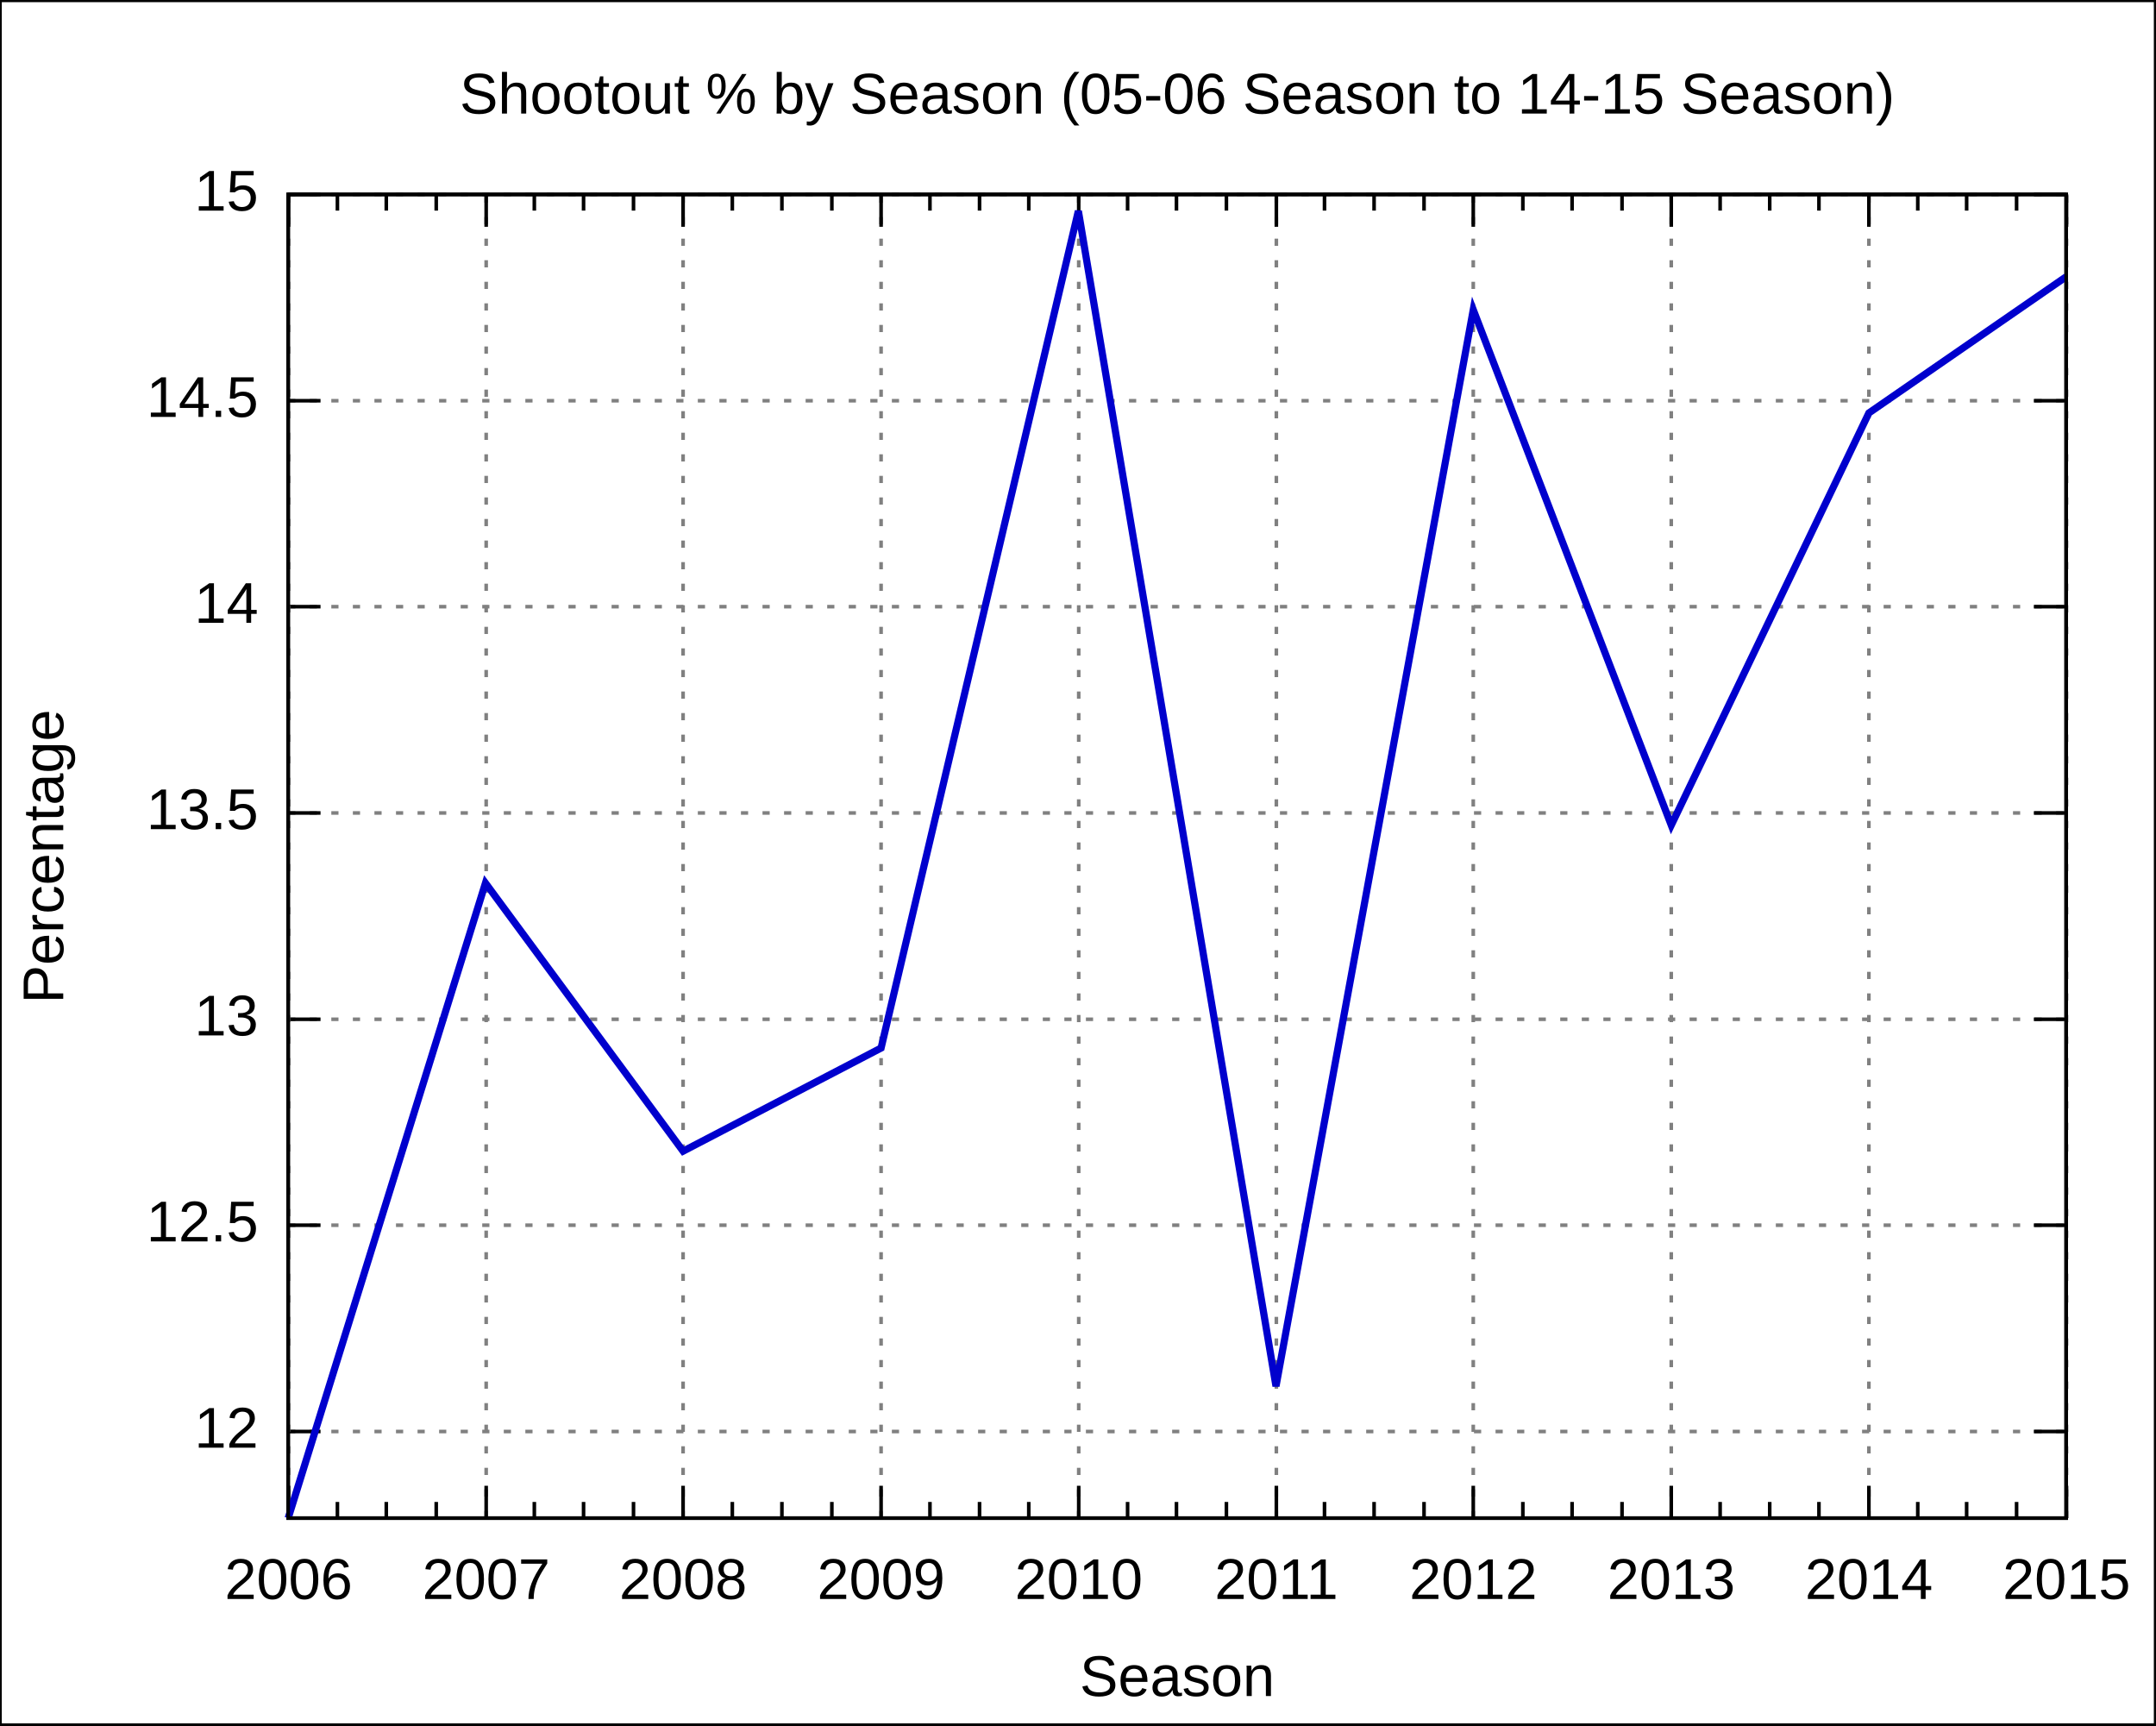
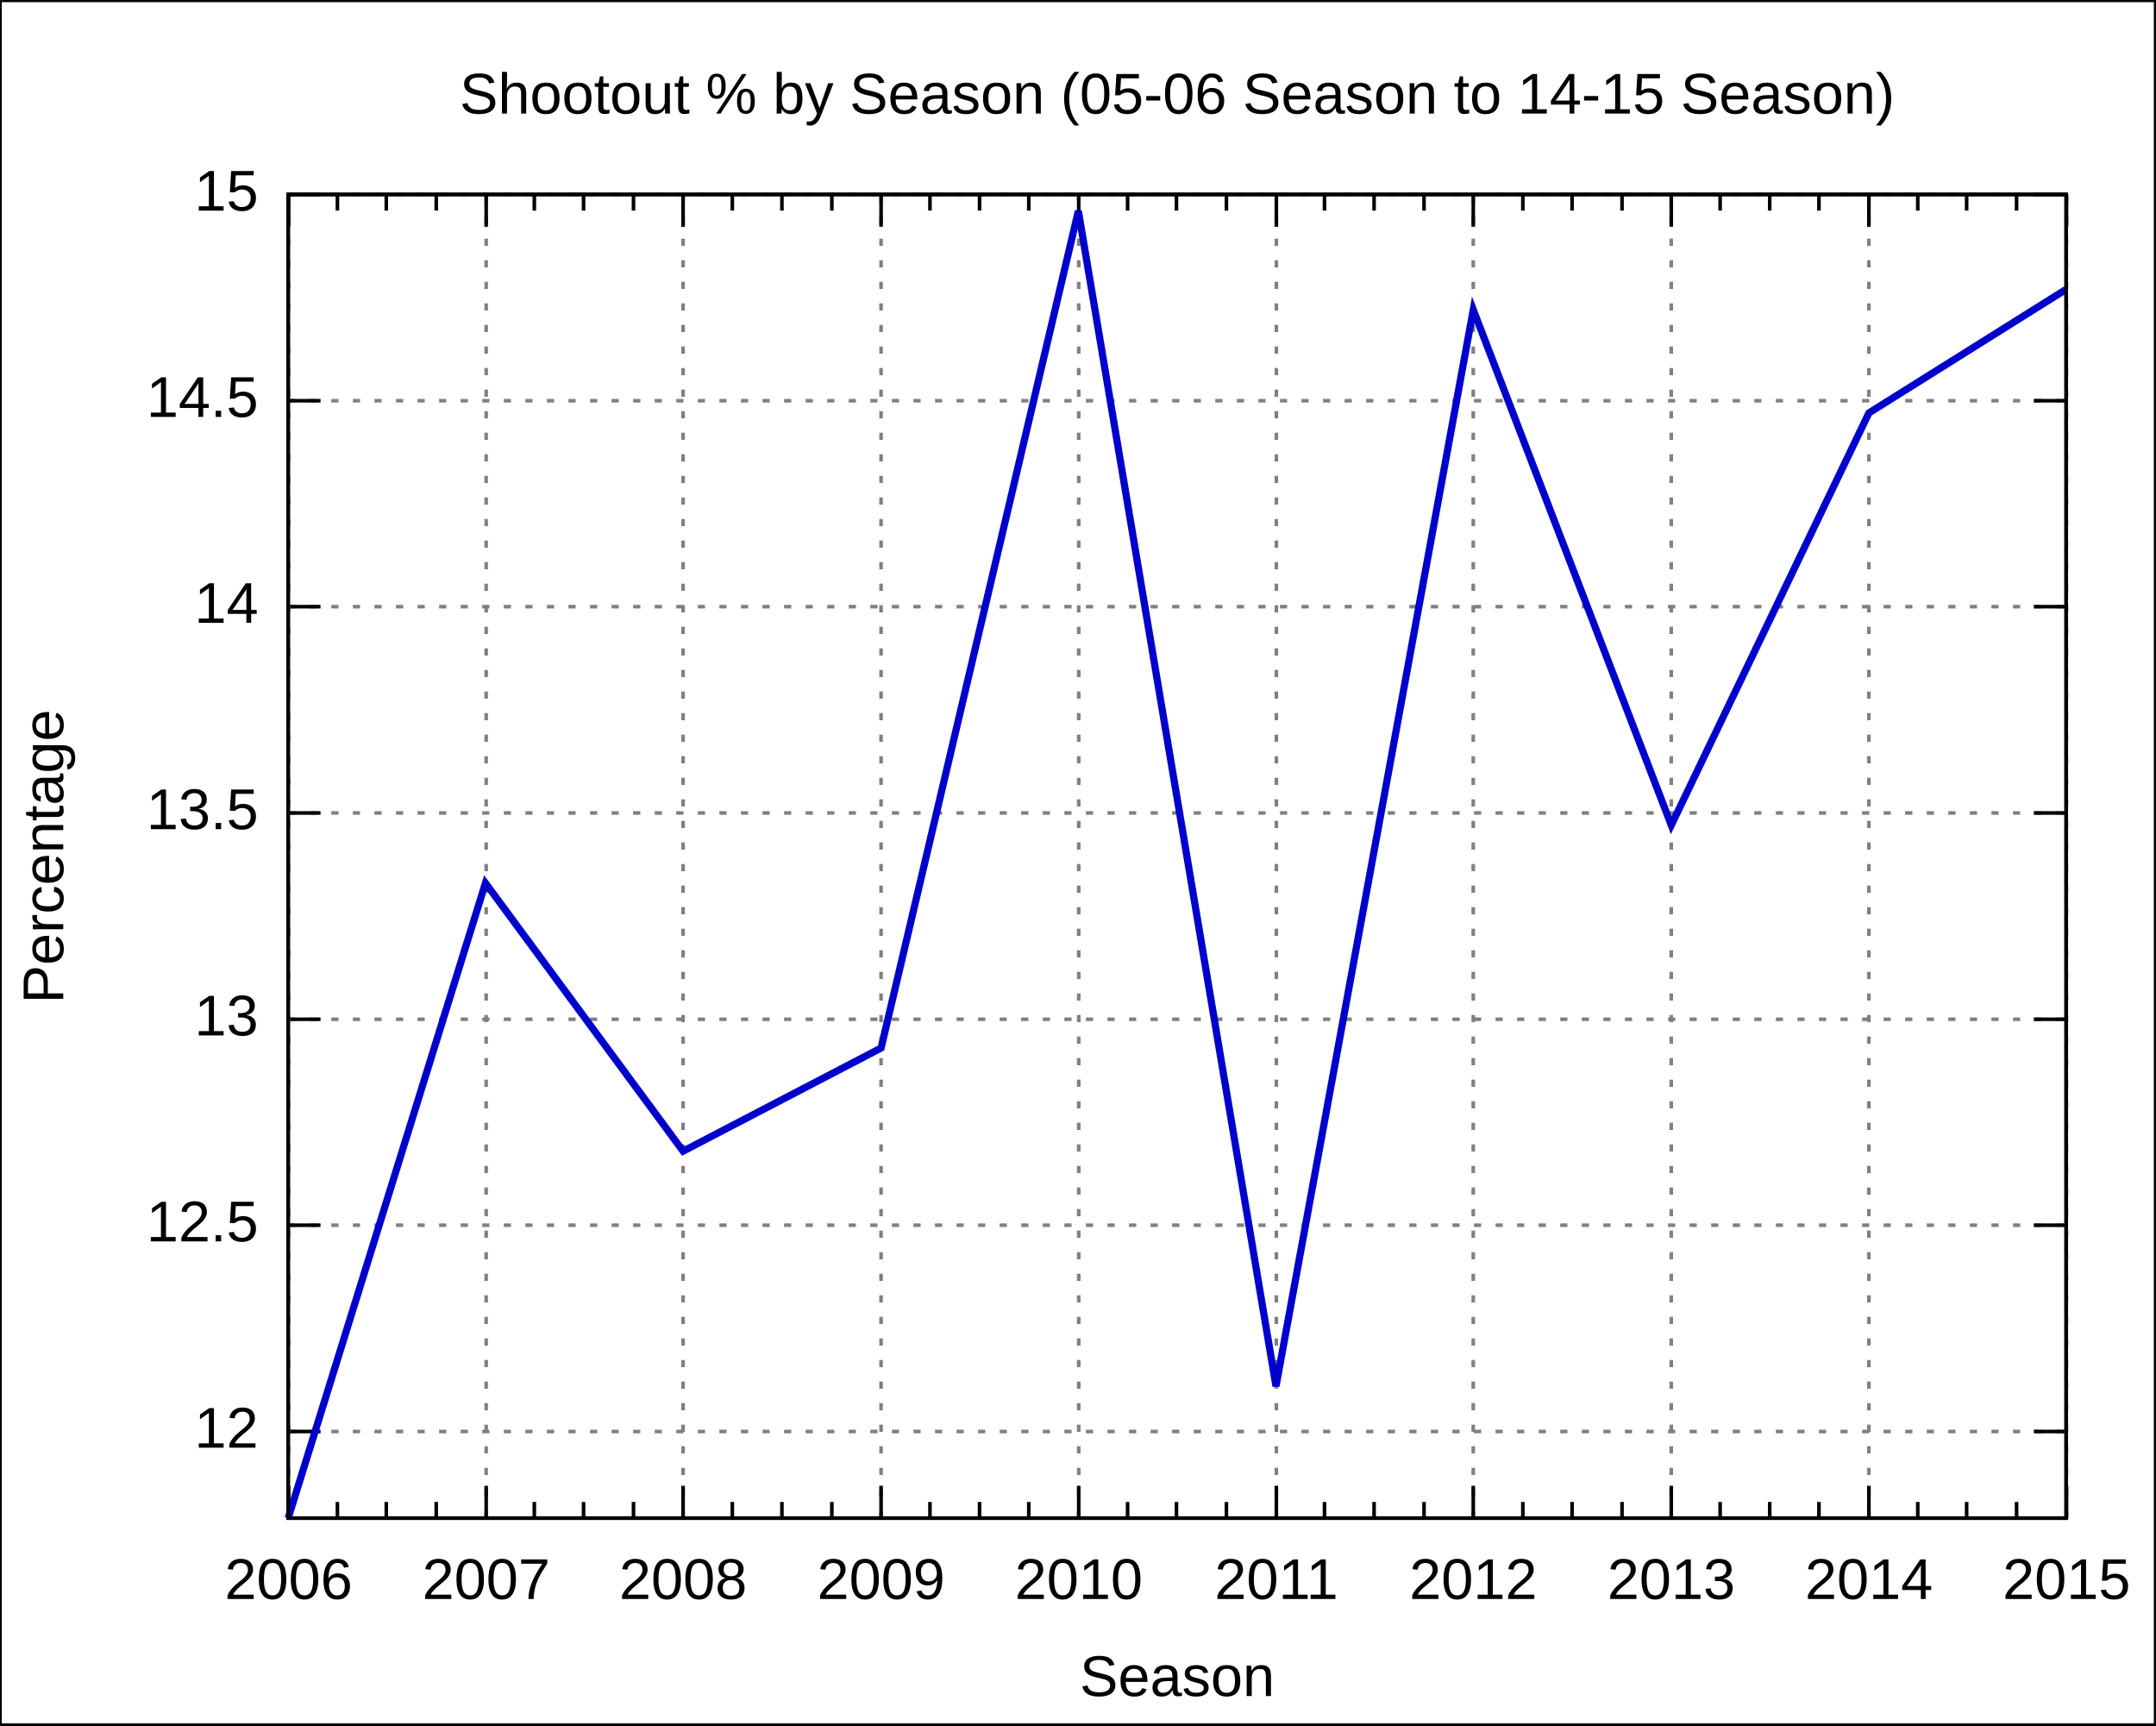
<svg xmlns="http://www.w3.org/2000/svg" xmlns:xlink="http://www.w3.org/1999/xlink" width="600" height="480" viewBox="0 0 600 480">
  <g id="gnuplot_canvas">
    <rect x="0" y="0" width="600" height="480" fill="none" />
    <defs>
      <circle id="gpDot" r="0.5" stroke-width="0.5" />
      <path id="gpPt0" stroke-width="0.222" stroke="currentColor" d="M-1,0 h2 M0,-1 v2" />
      <path id="gpPt1" stroke-width="0.222" stroke="currentColor" d="M-1,-1 L1,1 M1,-1 L-1,1" />
      <path id="gpPt2" stroke-width="0.222" stroke="currentColor" d="M-1,0 L1,0 M0,-1 L0,1 M-1,-1 L1,1 M-1,1 L1,-1" />
      <rect id="gpPt3" stroke-width="0.222" stroke="currentColor" x="-1" y="-1" width="2" height="2" />
      <rect id="gpPt4" stroke-width="0.222" stroke="currentColor" fill="currentColor" x="-1" y="-1" width="2" height="2" />
      <circle id="gpPt5" stroke-width="0.222" stroke="currentColor" cx="0" cy="0" r="1" />
      <use xlink:href="#gpPt5" id="gpPt6" fill="currentColor" stroke="none" />
      <path id="gpPt7" stroke-width="0.222" stroke="currentColor" d="M0,-1.33 L-1.33,0.67 L1.33,0.67 z" />
      <use xlink:href="#gpPt7" id="gpPt8" fill="currentColor" stroke="none" />
      <use xlink:href="#gpPt7" id="gpPt9" stroke="currentColor" transform="rotate(180)" />
      <use xlink:href="#gpPt9" id="gpPt10" fill="currentColor" stroke="none" />
      <use xlink:href="#gpPt3" id="gpPt11" stroke="currentColor" transform="rotate(45)" />
      <use xlink:href="#gpPt11" id="gpPt12" fill="currentColor" stroke="none" />
    </defs>
    <g style="fill:none; color:white; stroke:currentColor; stroke-width:1.00; stroke-linecap:butt; stroke-linejoin:miter">
</g>
    <g style="fill:none; color:black; stroke:currentColor; stroke-width:1.00; stroke-linecap:butt; stroke-linejoin:miter">
      <g style="stroke:none; shape-rendering:crispEdges">
        <polygon fill="rgb(255, 255, 255)" points="0.0,480.0 599.9,480.0 599.9,0.1 0.0,0.1 " />
      </g>
      <path stroke="black" d="M0.0,480.0 L0.0,0.1 L599.9,0.1 L599.9,480.0 L0.0,480.0  " />
    </g>
    <g style="fill:none; color:gray; stroke:currentColor; stroke-width:1.00; stroke-linecap:butt; stroke-linejoin:miter">
      <path stroke="gray" stroke-dasharray=" 2,4" class="gridline" d="M80.2,398.3 L575.0,398.3  " />
    </g>
    <g style="fill:none; color:black; stroke:currentColor; stroke-width:1.00; stroke-linecap:butt; stroke-linejoin:miter">
      <path stroke="black" d="M80.2,398.3 L89.2,398.3 M575.0,398.3 L566.0,398.3  " />
      <g transform="translate(71.9,402.8)" style="stroke:none; fill:black; font-family:Arial; font-size:12.00pt; text-anchor:end">
        <text> 12</text>
      </g>
    </g>
    <g style="fill:none; color:gray; stroke:currentColor; stroke-width:1.00; stroke-linecap:butt; stroke-linejoin:miter">
      <path stroke="gray" stroke-dasharray=" 2,4" class="gridline" d="M80.2,340.9 L575.0,340.9  " />
    </g>
    <g style="fill:none; color:black; stroke:currentColor; stroke-width:1.00; stroke-linecap:butt; stroke-linejoin:miter">
      <path stroke="black" d="M80.2,340.9 L89.2,340.9 M575.0,340.9 L566.0,340.9  " />
      <g transform="translate(71.9,345.4)" style="stroke:none; fill:black; font-family:Arial; font-size:12.00pt; text-anchor:end">
        <text> 12.5</text>
      </g>
    </g>
    <g style="fill:none; color:gray; stroke:currentColor; stroke-width:1.00; stroke-linecap:butt; stroke-linejoin:miter">
      <path stroke="gray" stroke-dasharray=" 2,4" class="gridline" d="M80.2,283.6 L575.0,283.6  " />
    </g>
    <g style="fill:none; color:black; stroke:currentColor; stroke-width:1.00; stroke-linecap:butt; stroke-linejoin:miter">
      <path stroke="black" d="M80.2,283.6 L89.2,283.6 M575.0,283.6 L566.0,283.6  " />
      <g transform="translate(71.9,288.1)" style="stroke:none; fill:black; font-family:Arial; font-size:12.00pt; text-anchor:end">
        <text> 13</text>
      </g>
    </g>
    <g style="fill:none; color:gray; stroke:currentColor; stroke-width:1.00; stroke-linecap:butt; stroke-linejoin:miter">
      <path stroke="gray" stroke-dasharray=" 2,4" class="gridline" d="M80.2,226.2 L575.0,226.2  " />
    </g>
    <g style="fill:none; color:black; stroke:currentColor; stroke-width:1.00; stroke-linecap:butt; stroke-linejoin:miter">
      <path stroke="black" d="M80.2,226.2 L89.2,226.2 M575.0,226.2 L566.0,226.2  " />
      <g transform="translate(71.9,230.7)" style="stroke:none; fill:black; font-family:Arial; font-size:12.00pt; text-anchor:end">
        <text> 13.5</text>
      </g>
    </g>
    <g style="fill:none; color:gray; stroke:currentColor; stroke-width:1.00; stroke-linecap:butt; stroke-linejoin:miter">
      <path stroke="gray" stroke-dasharray=" 2,4" class="gridline" d="M80.2,168.8 L575.0,168.8  " />
    </g>
    <g style="fill:none; color:black; stroke:currentColor; stroke-width:1.00; stroke-linecap:butt; stroke-linejoin:miter">
      <path stroke="black" d="M80.2,168.8 L89.2,168.8 M575.0,168.8 L566.0,168.8  " />
      <g transform="translate(71.9,173.3)" style="stroke:none; fill:black; font-family:Arial; font-size:12.00pt; text-anchor:end">
        <text> 14</text>
      </g>
    </g>
    <g style="fill:none; color:gray; stroke:currentColor; stroke-width:1.00; stroke-linecap:butt; stroke-linejoin:miter">
      <path stroke="gray" stroke-dasharray=" 2,4" class="gridline" d="M80.2,111.5 L575.0,111.5  " />
    </g>
    <g style="fill:none; color:black; stroke:currentColor; stroke-width:1.00; stroke-linecap:butt; stroke-linejoin:miter">
      <path stroke="black" d="M80.2,111.5 L89.2,111.5 M575.0,111.5 L566.0,111.5  " />
      <g transform="translate(71.9,116.0)" style="stroke:none; fill:black; font-family:Arial; font-size:12.00pt; text-anchor:end">
        <text> 14.5</text>
      </g>
    </g>
    <g style="fill:none; color:gray; stroke:currentColor; stroke-width:1.00; stroke-linecap:butt; stroke-linejoin:miter">
      <path stroke="gray" stroke-dasharray=" 2,4" class="gridline" d="M80.2,54.1 L575.0,54.1  " />
    </g>
    <g style="fill:none; color:black; stroke:currentColor; stroke-width:1.00; stroke-linecap:butt; stroke-linejoin:miter">
      <path stroke="black" d="M80.2,54.1 L89.2,54.1 M575.0,54.1 L566.0,54.1  " />
      <g transform="translate(71.9,58.6)" style="stroke:none; fill:black; font-family:Arial; font-size:12.00pt; text-anchor:end">
        <text> 15</text>
      </g>
    </g>
    <g style="fill:none; color:gray; stroke:currentColor; stroke-width:1.00; stroke-linecap:butt; stroke-linejoin:miter">
      <path stroke="gray" stroke-dasharray=" 2,4" class="gridline" d="M80.3,422.4 L80.3,54.1  " />
    </g>
    <g style="fill:none; color:black; stroke:currentColor; stroke-width:1.00; stroke-linecap:butt; stroke-linejoin:miter">
      <path stroke="black" d="M80.3,422.4 L80.3,413.4 M80.3,54.1 L80.3,63.1  " />
      <g transform="translate(80.3,444.9)" style="stroke:none; fill:black; font-family:Arial; font-size:12.00pt; text-anchor:middle">
        <text>2006</text>
      </g>
      <path stroke="black" d="M93.9,422.4 L93.9,417.9 M93.9,54.1 L93.9,58.6 M107.5,422.4 L107.5,417.9 M107.5,54.1 L107.5,58.6    M121.4,422.4 L121.4,417.9 M121.4,54.1 L121.4,58.6  " />
    </g>
    <g style="fill:none; color:gray; stroke:currentColor; stroke-width:1.00; stroke-linecap:butt; stroke-linejoin:miter">
      <path stroke="gray" stroke-dasharray=" 2,4" class="gridline" d="M135.3,422.4 L135.3,54.1  " />
    </g>
    <g style="fill:none; color:black; stroke:currentColor; stroke-width:1.00; stroke-linecap:butt; stroke-linejoin:miter">
      <path stroke="black" d="M135.3,422.4 L135.3,413.4 M135.3,54.1 L135.3,63.1  " />
      <g transform="translate(135.3,444.9)" style="stroke:none; fill:black; font-family:Arial; font-size:12.00pt; text-anchor:middle">
        <text>2007</text>
      </g>
      <path stroke="black" d="M148.7,422.4 L148.7,417.9 M148.7,54.1 L148.7,58.6 M162.4,422.4 L162.4,417.9 M162.4,54.1 L162.4,58.6    M176.3,422.4 L176.3,417.9 M176.3,54.1 L176.3,58.6  " />
    </g>
    <g style="fill:none; color:gray; stroke:currentColor; stroke-width:1.00; stroke-linecap:butt; stroke-linejoin:miter">
      <path stroke="gray" stroke-dasharray=" 2,4" class="gridline" d="M190.1,422.4 L190.1,54.1  " />
    </g>
    <g style="fill:none; color:black; stroke:currentColor; stroke-width:1.00; stroke-linecap:butt; stroke-linejoin:miter">
      <path stroke="black" d="M190.1,422.4 L190.1,413.4 M190.1,54.1 L190.1,63.1  " />
      <g transform="translate(190.1,444.9)" style="stroke:none; fill:black; font-family:Arial; font-size:12.00pt; text-anchor:middle">
        <text>2008</text>
      </g>
      <path stroke="black" d="M203.8,422.4 L203.8,417.9 M203.8,54.1 L203.8,58.6 M217.6,422.4 L217.6,417.9 M217.6,54.1 L217.6,58.6    M231.5,422.4 L231.5,417.9 M231.5,54.1 L231.5,58.6  " />
    </g>
    <g style="fill:none; color:gray; stroke:currentColor; stroke-width:1.00; stroke-linecap:butt; stroke-linejoin:miter">
      <path stroke="gray" stroke-dasharray=" 2,4" class="gridline" d="M245.2,422.4 L245.2,54.1  " />
    </g>
    <g style="fill:none; color:black; stroke:currentColor; stroke-width:1.00; stroke-linecap:butt; stroke-linejoin:miter">
      <path stroke="black" d="M245.2,422.4 L245.2,413.4 M245.2,54.1 L245.2,63.1  " />
      <g transform="translate(245.2,444.9)" style="stroke:none; fill:black; font-family:Arial; font-size:12.00pt; text-anchor:middle">
        <text>2009</text>
      </g>
      <path stroke="black" d="M258.8,422.4 L258.8,417.9 M258.8,54.1 L258.8,58.6 M272.6,422.4 L272.6,417.9 M272.6,54.1 L272.6,58.6    M286.3,422.4 L286.3,417.9 M286.3,54.1 L286.3,58.6  " />
    </g>
    <g style="fill:none; color:gray; stroke:currentColor; stroke-width:1.00; stroke-linecap:butt; stroke-linejoin:miter">
      <path stroke="gray" stroke-dasharray=" 2,4" class="gridline" d="M300.2,422.4 L300.2,54.1  " />
    </g>
    <g style="fill:none; color:black; stroke:currentColor; stroke-width:1.00; stroke-linecap:butt; stroke-linejoin:miter">
      <path stroke="black" d="M300.2,422.4 L300.2,413.4 M300.2,54.1 L300.2,63.1  " />
      <g transform="translate(300.2,444.9)" style="stroke:none; fill:black; font-family:Arial; font-size:12.00pt; text-anchor:middle">
        <text>2010</text>
      </g>
      <path stroke="black" d="M313.8,422.4 L313.8,417.9 M313.8,54.1 L313.8,58.6 M327.4,422.4 L327.4,417.9 M327.4,54.1 L327.4,58.6    M341.3,422.4 L341.3,417.9 M341.3,54.1 L341.3,58.6  " />
    </g>
    <g style="fill:none; color:gray; stroke:currentColor; stroke-width:1.00; stroke-linecap:butt; stroke-linejoin:miter">
      <path stroke="gray" stroke-dasharray=" 2,4" class="gridline" d="M355.2,422.4 L355.2,54.1  " />
    </g>
    <g style="fill:none; color:black; stroke:currentColor; stroke-width:1.00; stroke-linecap:butt; stroke-linejoin:miter">
      <path stroke="black" d="M355.2,422.4 L355.2,413.4 M355.2,54.1 L355.2,63.1  " />
      <g transform="translate(355.2,444.9)" style="stroke:none; fill:black; font-family:Arial; font-size:12.00pt; text-anchor:middle">
        <text>2011</text>
      </g>
      <path stroke="black" d="M368.6,422.4 L368.6,417.9 M368.6,54.1 L368.6,58.6 M382.4,422.4 L382.4,417.9 M382.4,54.1 L382.4,58.6    M396.3,422.4 L396.3,417.9 M396.3,54.1 L396.3,58.6  " />
    </g>
    <g style="fill:none; color:gray; stroke:currentColor; stroke-width:1.00; stroke-linecap:butt; stroke-linejoin:miter">
      <path stroke="gray" stroke-dasharray=" 2,4" class="gridline" d="M410.0,422.4 L410.0,54.1  " />
    </g>
    <g style="fill:none; color:black; stroke:currentColor; stroke-width:1.00; stroke-linecap:butt; stroke-linejoin:miter">
      <path stroke="black" d="M410.0,422.4 L410.0,413.4 M410.0,54.1 L410.0,63.1  " />
      <g transform="translate(410.0,444.9)" style="stroke:none; fill:black; font-family:Arial; font-size:12.00pt; text-anchor:middle">
        <text>2012</text>
      </g>
      <path stroke="black" d="M423.8,422.4 L423.8,417.9 M423.8,54.1 L423.8,58.6 M437.5,422.4 L437.5,417.9 M437.5,54.1 L437.5,58.6    M451.4,422.4 L451.4,417.9 M451.4,54.1 L451.4,58.6  " />
    </g>
    <g style="fill:none; color:gray; stroke:currentColor; stroke-width:1.00; stroke-linecap:butt; stroke-linejoin:miter">
      <path stroke="gray" stroke-dasharray=" 2,4" class="gridline" d="M465.1,422.4 L465.1,54.1  " />
    </g>
    <g style="fill:none; color:black; stroke:currentColor; stroke-width:1.00; stroke-linecap:butt; stroke-linejoin:miter">
      <path stroke="black" d="M465.1,422.4 L465.1,413.4 M465.1,54.1 L465.1,63.1  " />
      <g transform="translate(465.1,444.9)" style="stroke:none; fill:black; font-family:Arial; font-size:12.00pt; text-anchor:middle">
        <text>2013</text>
      </g>
      <path stroke="black" d="M478.7,422.4 L478.7,417.9 M478.7,54.1 L478.7,58.6 M492.5,422.4 L492.5,417.9 M492.5,54.1 L492.5,58.6    M506.2,422.4 L506.2,417.9 M506.2,54.1 L506.2,58.6  " />
    </g>
    <g style="fill:none; color:gray; stroke:currentColor; stroke-width:1.00; stroke-linecap:butt; stroke-linejoin:miter">
      <path stroke="gray" stroke-dasharray=" 2,4" class="gridline" d="M520.1,422.4 L520.1,63.1 L520.1,54.1  " />
    </g>
    <g style="fill:none; color:black; stroke:currentColor; stroke-width:1.00; stroke-linecap:butt; stroke-linejoin:miter">
      <path stroke="black" d="M520.1,422.4 L520.1,413.4 M520.1,54.1 L520.1,63.1  " />
      <g transform="translate(520.1,444.9)" style="stroke:none; fill:black; font-family:Arial; font-size:12.00pt; text-anchor:middle">
        <text>2014</text>
      </g>
      <path stroke="black" d="M533.7,422.4 L533.7,417.9 M533.7,54.1 L533.7,58.6 M547.3,422.4 L547.3,417.9 M547.3,54.1 L547.3,58.6    M561.2,422.4 L561.2,417.9 M561.2,54.1 L561.2,58.6  " />
    </g>
    <g style="fill:none; color:gray; stroke:currentColor; stroke-width:1.00; stroke-linecap:butt; stroke-linejoin:miter">
      <path stroke="gray" stroke-dasharray=" 2,4" class="gridline" d="M575.1,422.4 L575.1,54.1  " />
    </g>
    <g style="fill:none; color:black; stroke:currentColor; stroke-width:1.00; stroke-linecap:butt; stroke-linejoin:miter">
      <path stroke="black" d="M575.1,422.4 L575.1,413.4 M575.1,54.1 L575.1,63.1  " />
      <g transform="translate(575.1,444.9)" style="stroke:none; fill:black; font-family:Arial; font-size:12.00pt; text-anchor:middle">
        <text>2015</text>
      </g>
      <path stroke="black" d="M80.2,54.1 L80.2,422.4 L575.0,422.4 L575.0,54.1 L80.2,54.1 Z  " />
      <g transform="translate(17.6,238.3) rotate(270)" style="stroke:none; fill:black; font-family:Arial; font-size:12.00pt; text-anchor:middle">
        <text>Percentage</text>
      </g>
      <g transform="translate(327.6,471.9)" style="stroke:none; fill:black; font-family:Arial; font-size:12.00pt; text-anchor:middle">
        <text>Season</text>
      </g>
      <g transform="translate(327.6,31.6)" style="stroke:none; fill:black; font-family:Arial; font-size:12.00pt; text-anchor:middle">
        <text>Shootout % by Season (05-06 Season to 14-15 Season)</text>
      </g>
    </g>
    <g id="gnuplot_plot_1">
      <g style="fill:none; color:white; stroke:black; stroke-width:2.00; stroke-linecap:butt; stroke-linejoin:miter">
</g>
      <g style="fill:none; color:red; stroke:currentColor; stroke-width:2.00; stroke-linecap:butt; stroke-linejoin:miter">
-         <path stroke="rgb(  0,   0, 205)" d="M575.0,77.0 L520.1,114.9 L465.1,229.6 L410.0,86.2 L355.1,385.7 L300.1,58.7 L245.2,291.6 L190.1,320.3    L135.1,245.7 L80.2,422.4  " />
+         <path stroke="rgb(  0,   0, 205)" d="M575.0,80.5 L520.1,114.9 L465.1,229.6 L410.0,86.2 L355.1,385.7 L300.1,58.7 L245.2,291.6 L190.1,320.3    L135.1,245.7 L80.2,422.4  " />
      </g>
    </g>
    <g style="fill:none; color:white; stroke:rgb(  0,   0, 205); stroke-width:1.00; stroke-linecap:butt; stroke-linejoin:miter">
</g>
    <g style="fill:none; color:black; stroke:currentColor; stroke-width:1.00; stroke-linecap:butt; stroke-linejoin:miter">
      <path stroke="black" d="M80.2,54.1 L80.2,422.4 L575.0,422.4 L575.0,54.1 L80.2,54.1 Z  " />
    </g>
  </g>
</svg>
